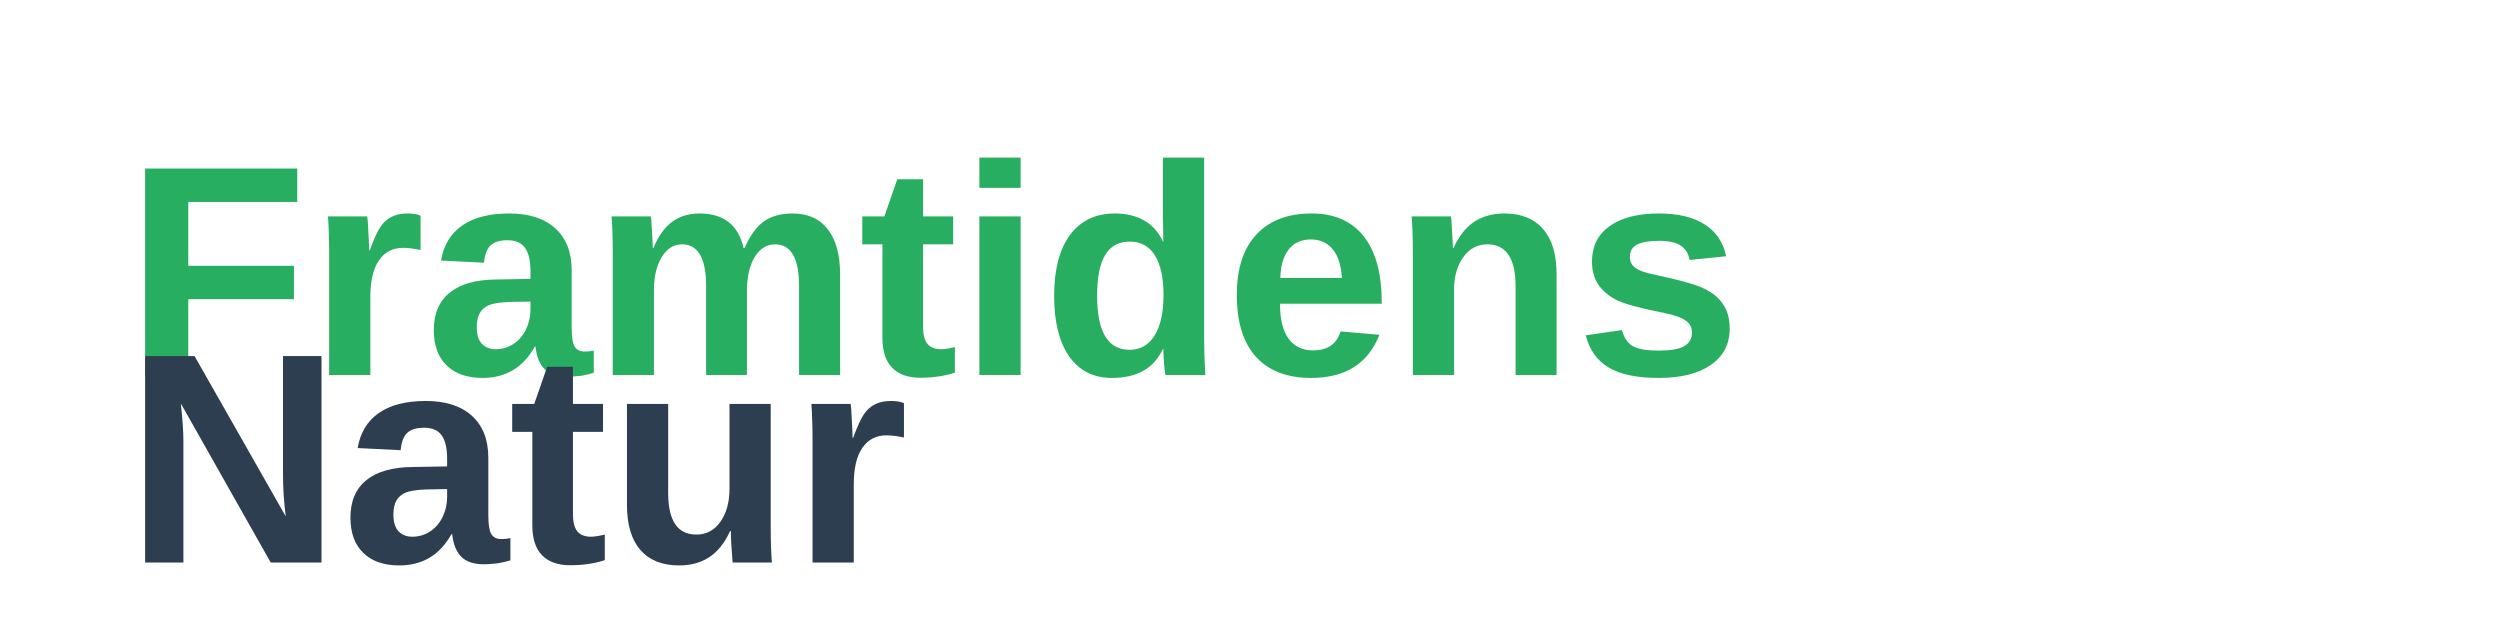
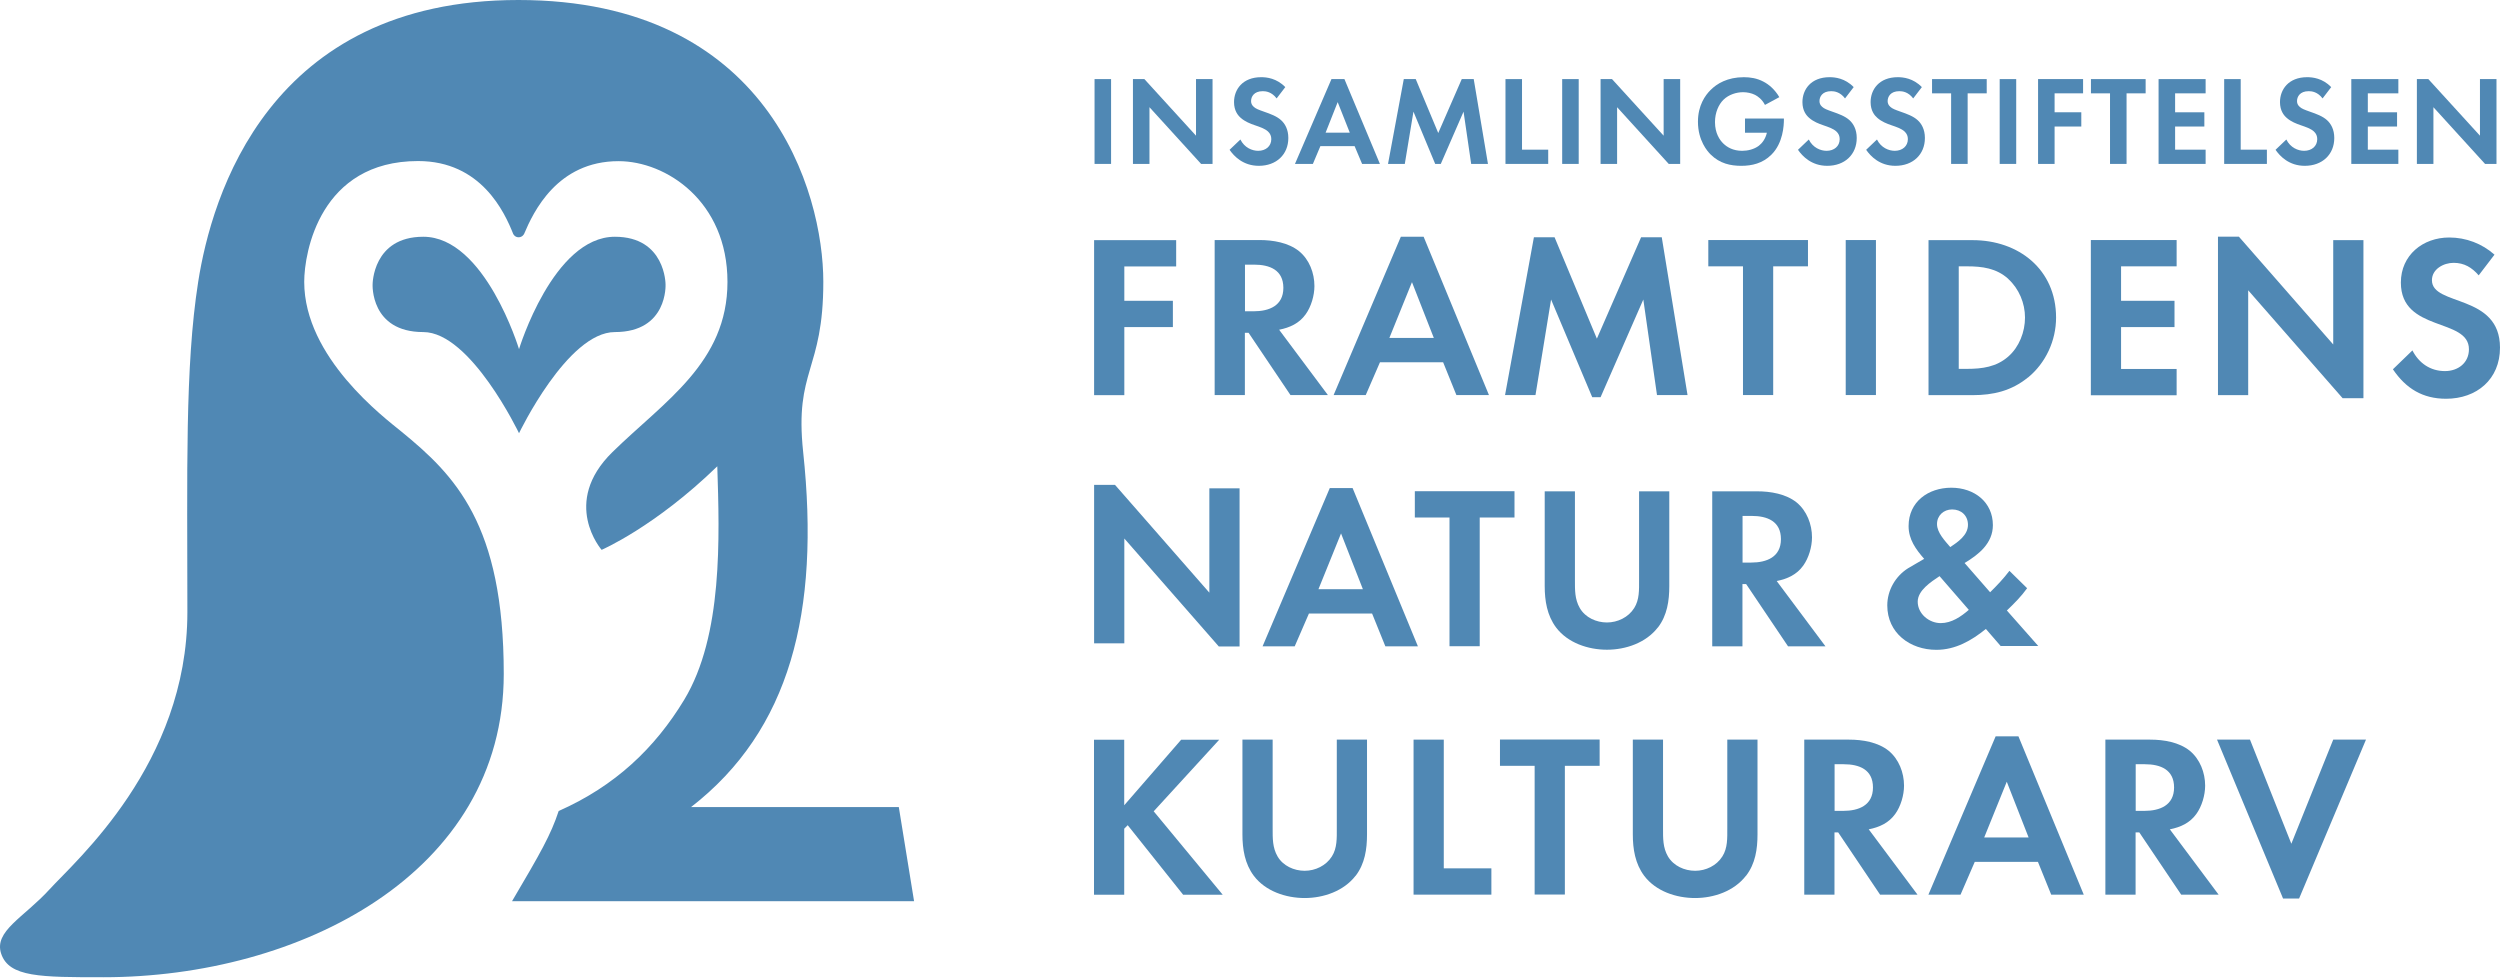
- <svg xmlns="http://www.w3.org/2000/svg" width="200" height="50" viewBox="0 0 200 50">
-   <style>
-     .text { font-family: Arial, sans-serif; font-weight: bold; }
-     .main { fill: #27ae60; }
-     .sub { fill: #2c3e50; }
-   </style>
-   <text x="10" y="30" class="text main" font-size="24">Framtidens</text>
-   <text x="10" y="45" class="text sub" font-size="24">Natur</text>
+ <svg xmlns="http://www.w3.org/2000/svg" id="Lager_1" viewBox="0 0 707.379 276.51">
+   <defs>
+     <style>.cls-1{fill:#5088b4;}</style>
+   </defs>
+   <path class="cls-1" d="M318.129,75.36v9.75h13.74v7.44h-13.74v19.26h-8.55v-43.86h23.22v7.44h-14.67v-.03Z" />
+   <path class="cls-1" d="M365.139,111.78l-11.85-17.61h-1.05v17.61h-8.55v-43.86h12.69c3.81,0,8.16.72,11.19,3.15,2.91,2.37,4.35,6.18,4.35,9.87,0,2.7-.93,5.85-2.49,8.01-1.83,2.55-4.47,3.75-7.5,4.35l13.8,18.48h-10.59ZM354.819,74.88h-2.55v13.2h2.43c4.41,0,8.43-1.56,8.43-6.63s-3.87-6.57-8.28-6.57h-.03Z" />
+   <path class="cls-1" d="M412.089,111.78l-3.75-9.27h-17.88l-4.02,9.27h-9.09l19.02-44.79h6.45l18.48,44.79h-9.21ZM399.519,79.83l-6.39,15.78h12.57l-6.18-15.78Z" />
+   <path class="cls-1" d="M468.849,111.78l-3.87-27.03-12.09,27.63h-2.37l-11.64-27.63-4.41,27.03h-8.61l8.16-44.64h5.85l11.97,28.68,12.51-28.68h5.85l7.29,44.64h-8.64Z" />
+   <path class="cls-1" d="M501.729,75.36v36.42h-8.55v-36.42h-9.81v-7.44h28.2v7.44h-9.87.03Z" />
+   <path class="cls-1" d="M522.249,111.78v-43.86h8.55v43.86h-8.55Z" />
+   <path class="cls-1" d="M573.819,106.8c-4.68,3.81-9.81,5.01-15.72,5.01h-12.42v-43.86h12.48c13.02,0,23.61,8.28,23.61,21.9,0,6.51-2.91,12.84-7.95,16.98v-.03ZM568.239,78.9c-3.36-3.03-7.38-3.54-11.7-3.54h-2.31v29.01h2.31c4.35,0,8.34-.54,11.7-3.48,3.09-2.7,4.74-6.96,4.74-11.04s-1.71-8.16-4.74-10.92v-.03Z" />
+   <path class="cls-1" d="M591.609,111.78v-43.86h24.27v7.44h-15.72v9.75h15.12v7.44h-15.12v11.85h15.72v7.44h-24.27v-.06Z" />
+   <path class="cls-1" d="M344.829,182.88l-26.7-30.51v29.67h-8.55v-44.85h5.91l26.7,30.51v-29.52h8.55v44.73h-5.91v-.03Z" />
+   <path class="cls-1" d="M391.989,182.88l-3.75-9.27h-17.88l-4.02,9.27h-9.09l19.02-44.79h6.45l18.48,44.79h-9.21ZM379.449,150.93l-6.39,15.78h12.57l-6.18-15.78Z" />
+   <path class="cls-1" d="M418.689,146.43v36.42h-8.55v-36.42h-9.81v-7.44h28.2v7.44h-9.87.03Z" />
+   <path class="cls-1" d="M469.089,177.54c-3.36,4.35-9.09,6.3-14.4,6.3s-11.1-1.92-14.4-6.3c-2.55-3.42-3.21-7.56-3.21-11.7v-26.82h8.55v25.14c0,2.76-.06,5.4,1.38,7.89,1.56,2.7,4.68,4.08,7.68,4.08s6.06-1.44,7.71-4.08c1.5-2.37,1.38-5.19,1.38-7.89v-25.14h8.55v26.82c0,4.14-.6,8.28-3.21,11.7h-.03Z" />
+   <path class="cls-1" d="M505.929,182.88l-11.85-17.61h-1.05v17.61h-8.55v-43.86h12.69c3.81,0,8.16.72,11.19,3.15,2.88,2.37,4.35,6.18,4.35,9.87,0,2.7-.93,5.85-2.49,8.01-1.83,2.55-4.47,3.75-7.5,4.35l13.8,18.48h-10.59ZM495.609,145.98h-2.55v13.2h2.43c4.41,0,8.43-1.56,8.43-6.63s-3.87-6.57-8.28-6.57h-.03Z" />
+   <path class="cls-1" d="M173.979,93.96c15.03,0,14.34-13.5,14.34-13.5,0,0,0-13.47-14.34-13.47-17.46,0-27.12,31.8-27.12,31.8,0,0-9.63-31.8-27.09-31.8-14.34,0-14.34,13.47-14.34,13.47,0,0-.69,13.5,14.34,13.5,13.41,0,27.09,28.62,27.09,28.62,0,0,13.71-28.62,27.12-28.62" />
+   <path class="cls-1" d="M195.579,228.33c27.93-21.69,36.51-55.11,31.68-100.41-2.49-23.46,5.7-22.77,5.7-48.18S217.479,0,146.679,0,59.859,55.68,56.079,79.74s-3.06,54.12-3.06,93.48c0,42.93-31.68,70.38-38.97,78.39-7.29,8.01-15.87,11.85-13.71,18.27,2.25,6.63,11.13,6.63,28.92,6.63,55.47,0,113.28-29.31,113.28-85.83,0-42.42-13.83-56.19-28.98-68.58-4.74-3.87-27.48-20.91-27.48-42.36,0-8.4,4.53-34.17,32.22-34.17,17.82,0,24.45,14.43,26.91,20.61,0,0,.42.96,1.53.96s1.56-.96,1.56-.96c2.61-6.18,9.36-20.58,26.73-20.58,13.41,0,30.81,11.31,30.81,34.17s-17.88,33.78-32.55,48.15c-14.67,14.37-3.06,27.66-3.06,27.66,0,0,15.06-6.48,32.73-23.64.63,20.1,1.62,47.88-9.36,66.06-8.28,13.68-19.56,24.42-35.52,31.47-2.22,6.75-5.1,11.79-13.2,25.53h113.76l-4.32-26.64h-58.83l.09-.03Z" />
+   <path class="cls-1" d="M662.829,112.65l-26.7-30.51v29.67h-8.55v-44.85h5.91l26.7,30.51v-29.52h8.55v44.73h-5.91v-.03Z" />
+   <path class="cls-1" d="M692.139,112.83c-6.63,0-11.37-2.88-15.06-8.34l5.52-5.34c1.83,3.6,5.07,5.85,9.21,5.85,3.69,0,6.78-2.31,6.78-6.18,0-9-19.26-4.74-19.26-18.87,0-7.77,6.24-12.75,13.68-12.75,4.74,0,9.27,1.71,12.81,4.86l-4.47,5.85c-1.92-2.22-4.08-3.54-7.11-3.54-2.82,0-6.12,1.77-6.12,4.92,0,7.44,19.26,3.75,19.26,19.08,0,8.94-6.57,14.46-15.27,14.46h.03Z" />
+   <path class="cls-1" d="M566.169,182.88l-4.26-4.92c-4.08,3.3-8.61,5.91-14.01,5.91-7.44,0-13.89-4.74-13.89-12.57,0-4.26,2.31-8.28,5.91-10.53,1.5-.93,3.03-1.71,4.53-2.64-2.37-2.7-4.41-5.52-4.41-9.27,0-6.9,5.58-10.86,12.09-10.86s11.76,4.08,11.76,10.59c0,5.13-4.02,8.34-8.01,10.71l7.23,8.28c1.92-1.89,3.81-3.87,5.46-6.06l5.01,4.92c-1.65,2.31-3.69,4.35-5.73,6.3l8.88,10.05h-10.59l.03.09ZM548.799,163.02c-2.37,1.59-6.18,4.02-6.18,7.23,0,3.42,3.21,6.06,6.51,6.06,3.09,0,5.73-1.83,7.95-3.75l-8.28-9.54ZM552.339,144.15c-2.37,0-4.26,1.71-4.26,4.14s2.25,4.74,3.75,6.51c2.16-1.44,5.01-3.36,5.01-6.3,0-2.64-1.92-4.35-4.47-4.35h-.03Z" />
+   <path class="cls-1" d="M334.749,253.14l-15.66-19.65-.99.99v18.69h-8.55v-43.86h8.55v18.54l16.11-18.54h10.77l-18.54,20.25,19.53,23.61h-11.25l.03-.03Z" />
+   <path class="cls-1" d="M383.559,247.8c-3.36,4.35-9.09,6.3-14.4,6.3s-11.1-1.92-14.4-6.3c-2.55-3.42-3.21-7.56-3.21-11.7v-26.82h8.55v25.14c0,2.76-.06,5.4,1.38,7.89,1.56,2.7,4.68,4.08,7.68,4.08s6.06-1.44,7.71-4.08c1.5-2.37,1.38-5.19,1.38-7.89v-25.14h8.55v26.82c0,4.14-.6,8.28-3.21,11.7h-.03Z" />
+   <path class="cls-1" d="M399.969,253.14v-43.86h8.55v36.42h13.47v7.44h-22.02Z" />
+   <path class="cls-1" d="M442.779,216.69v36.42h-8.55v-36.42h-9.81v-7.44h28.2v7.44h-9.87.03Z" />
+   <path class="cls-1" d="M494.019,247.8c-3.36,4.35-9.06,6.3-14.4,6.3s-11.1-1.92-14.4-6.3c-2.55-3.42-3.21-7.56-3.21-11.7v-26.82h8.55v25.14c0,2.76-.06,5.4,1.38,7.89,1.59,2.7,4.68,4.08,7.71,4.08s6.06-1.44,7.71-4.08c1.5-2.37,1.38-5.19,1.38-7.89v-25.14h8.55v26.82c0,4.14-.6,8.28-3.24,11.7h-.03Z" />
+   <path class="cls-1" d="M531.969,253.14l-11.85-17.61h-1.05v17.61h-8.55v-43.86h12.69c3.81,0,8.16.72,11.19,3.15,2.88,2.37,4.35,6.18,4.35,9.87,0,2.7-.93,5.85-2.49,8.01-1.83,2.55-4.47,3.75-7.5,4.35l13.8,18.48h-10.59ZM521.649,216.24h-2.55v13.2h2.43c4.41,0,8.43-1.56,8.43-6.63s-3.87-6.57-8.28-6.57h-.03Z" />
+   <path class="cls-1" d="M580.389,253.14l-3.75-9.27h-17.88l-4.02,9.27h-9.09l19.02-44.79h6.45l18.48,44.79h-9.21ZM567.819,221.19l-6.39,15.78h12.57l-6.18-15.78Z" />
+   <path class="cls-1" d="M617.169,253.14l-11.85-17.61h-1.05v17.61h-8.55v-43.86h12.69c3.81,0,8.16.72,11.19,3.15,2.88,2.37,4.35,6.18,4.35,9.87,0,2.7-.93,5.85-2.49,8.01-1.83,2.55-4.47,3.75-7.5,4.35l13.8,18.48h-10.59ZM606.849,216.24h-2.55v13.2h2.43c4.41,0,8.43-1.56,8.43-6.63s-3.87-6.57-8.28-6.57h-.03Z" />
+   <path class="cls-1" d="M650.529,254.25h-4.53l-18.69-44.97h9.33l11.7,29.46,11.85-29.46h9.27l-18.93,44.97h0Z" />
+   <path class="cls-1" d="M314.381,22.38v24h-4.676v-24h4.676Z" />
+   <path class="cls-1" d="M320.569,46.38v-24h3.237l14.607,16.014v-16.014h4.679v24h-3.24l-14.607-16.046v16.046h-4.676Z" />
+   <path class="cls-1" d="M361.224,27.85c-1.403-1.869-3.059-2.051-3.92-2.051-2.52,0-3.311,1.585-3.311,2.807,0,.577.179,1.116.756,1.62.574.539,1.365.826,2.877,1.365,1.872.647,3.636,1.298,4.857,2.411,1.081.973,2.051,2.593,2.051,5.039,0,4.676-3.381,7.878-8.347,7.878-4.427,0-7.017-2.698-8.276-4.532l3.059-2.915c1.151,2.338,3.346,3.202,5.039,3.202,2.121,0,3.706-1.295,3.706-3.311,0-.864-.29-1.547-.938-2.159-.899-.826-2.338-1.295-3.706-1.764-1.26-.431-2.769-1.005-3.993-2.086-.791-.683-1.907-2.016-1.907-4.462,0-3.524,2.376-7.052,7.699-7.052,1.512,0,4.354.287,6.803,2.807l-2.449,3.202Z" />
+   <path class="cls-1" d="M383.287,41.344h-9.68l-2.124,5.036h-5.071l10.327-24h3.668l10.04,24h-5.039l-2.121-5.036ZM381.919,37.53l-3.419-8.637-3.416,8.637h6.835Z" />
+   <path class="cls-1" d="M397.203,22.38h3.381l6.369,15.258,6.656-15.258h3.384l4.028,24h-4.749l-2.159-14.789-6.439,14.789h-1.585l-6.152-14.789-2.446,14.789h-4.749l4.462-24Z" />
+   <path class="cls-1" d="M430.657,22.38v19.969h7.412v4.031h-12.091v-24h4.679Z" />
+   <path class="cls-1" d="M446.698,22.38v24h-4.676v-24h4.676Z" />
+   <path class="cls-1" d="M452.885,46.38v-24h3.237l14.607,16.014v-16.014h4.679v24h-3.24l-14.607-16.046v16.046h-4.676Z" />
+   <path class="cls-1" d="M493.748,33.537h11.01v.287c0,1.617-.214,6.656-3.524,9.929-2.484,2.484-5.543,3.167-8.528,3.167s-6.082-.612-8.707-3.237c-.829-.829-3.562-3.85-3.562-9.246,0-4.644,2.086-7.485,3.527-8.924,1.799-1.834,4.819-3.671,9.463-3.671,1.799,0,3.706.287,5.54,1.26,1.547.791,3.237,2.229,4.497,4.389l-4.066,2.197c-.826-1.62-2.051-2.449-2.807-2.845-1.005-.504-2.265-.756-3.381-.756-1.907,0-4.066.686-5.54,2.124-1.368,1.33-2.411,3.633-2.411,6.331,0,3.202,1.365,5.109,2.373,6.082,1.081,1.043,2.771,2.051,5.326,2.051,1.582,0,3.381-.431,4.714-1.438.935-.721,1.869-1.942,2.268-3.671h-6.19v-4.028Z" />
+   <path class="cls-1" d="M522.055,27.85c-1.403-1.869-3.059-2.051-3.92-2.051-2.52,0-3.311,1.585-3.311,2.807,0,.577.179,1.116.756,1.62.574.539,1.365.826,2.877,1.365,1.869.647,3.633,1.298,4.857,2.411,1.078.973,2.051,2.593,2.051,5.039,0,4.676-3.381,7.878-8.35,7.878-4.424,0-7.014-2.698-8.273-4.532l3.059-2.915c1.151,2.338,3.346,3.202,5.039,3.202,2.121,0,3.703-1.295,3.703-3.311,0-.864-.287-1.547-.935-2.159-.899-.826-2.341-1.295-3.706-1.764-1.26-.431-2.771-1.005-3.993-2.086-.794-.683-1.907-2.016-1.907-4.462,0-3.524,2.373-7.052,7.699-7.052,1.512,0,4.354.287,6.803,2.807l-2.449,3.202Z" />
+   <path class="cls-1" d="M541.344,27.85c-1.403-1.869-3.059-2.051-3.92-2.051-2.52,0-3.311,1.585-3.311,2.807,0,.577.179,1.116.756,1.62.574.539,1.365.826,2.877,1.365,1.872.647,3.636,1.298,4.857,2.411,1.081.973,2.051,2.593,2.051,5.039,0,4.676-3.381,7.878-8.347,7.878-4.427,0-7.017-2.698-8.276-4.532l3.059-2.915c1.151,2.338,3.346,3.202,5.039,3.202,2.121,0,3.706-1.295,3.706-3.311,0-.864-.29-1.547-.938-2.159-.899-.826-2.338-1.295-3.706-1.764-1.26-.431-2.769-1.005-3.993-2.086-.791-.683-1.907-2.016-1.907-4.462,0-3.524,2.376-7.052,7.699-7.052,1.512,0,4.354.287,6.803,2.807l-2.449,3.202Z" />
+   <path class="cls-1" d="M556.748,26.412v19.969h-4.676v-19.969h-5.396v-4.031h15.469v4.031h-5.396Z" />
+   <path class="cls-1" d="M570.489,22.38v24h-4.676v-24h4.676Z" />
+   <path class="cls-1" d="M589.411,26.412h-8.06v5.361h7.556v4.028h-7.556v10.579h-4.676v-24h12.735v4.031Z" />
+   <path class="cls-1" d="M601.713,26.412v19.969h-4.679v-19.969h-5.399v-4.031h15.475v4.031h-5.396Z" />
+   <path class="cls-1" d="M624.084,26.412h-8.634v5.361h8.276v4.028h-8.276v6.548h8.634v4.031h-13.312v-24h13.312v4.031Z" />
+   <path class="cls-1" d="M634.01,22.38v19.969h7.412v4.031h-12.088v-24h4.676Z" />
+   <path class="cls-1" d="M657.178,27.85c-1.406-1.869-3.059-2.051-3.923-2.051-2.517,0-3.311,1.585-3.311,2.807,0,.577.179,1.116.756,1.62.577.539,1.368.826,2.88,1.365,1.869.647,3.633,1.298,4.857,2.411,1.078.973,2.051,2.593,2.051,5.039,0,4.676-3.384,7.878-8.35,7.878-4.424,0-7.014-2.698-8.273-4.532l3.059-2.915c1.148,2.338,3.346,3.202,5.036,3.202,2.124,0,3.706-1.295,3.706-3.311,0-.864-.287-1.547-.938-2.159-.896-.826-2.338-1.295-3.703-1.764-1.26-.431-2.771-1.005-3.996-2.086-.791-.683-1.904-2.016-1.904-4.462,0-3.524,2.373-7.052,7.699-7.052,1.512,0,4.354.287,6.8,2.807l-2.446,3.202Z" />
+   <path class="cls-1" d="M678.617,26.412h-8.637v5.361h8.273v4.028h-8.273v6.548h8.637v4.031h-13.312v-24h13.312v4.031Z" />
+   <path class="cls-1" d="M683.862,46.38v-24h3.24l14.607,16.014v-16.014h4.676v24h-3.237l-14.607-16.046v16.046h-4.679Z" />
</svg>
